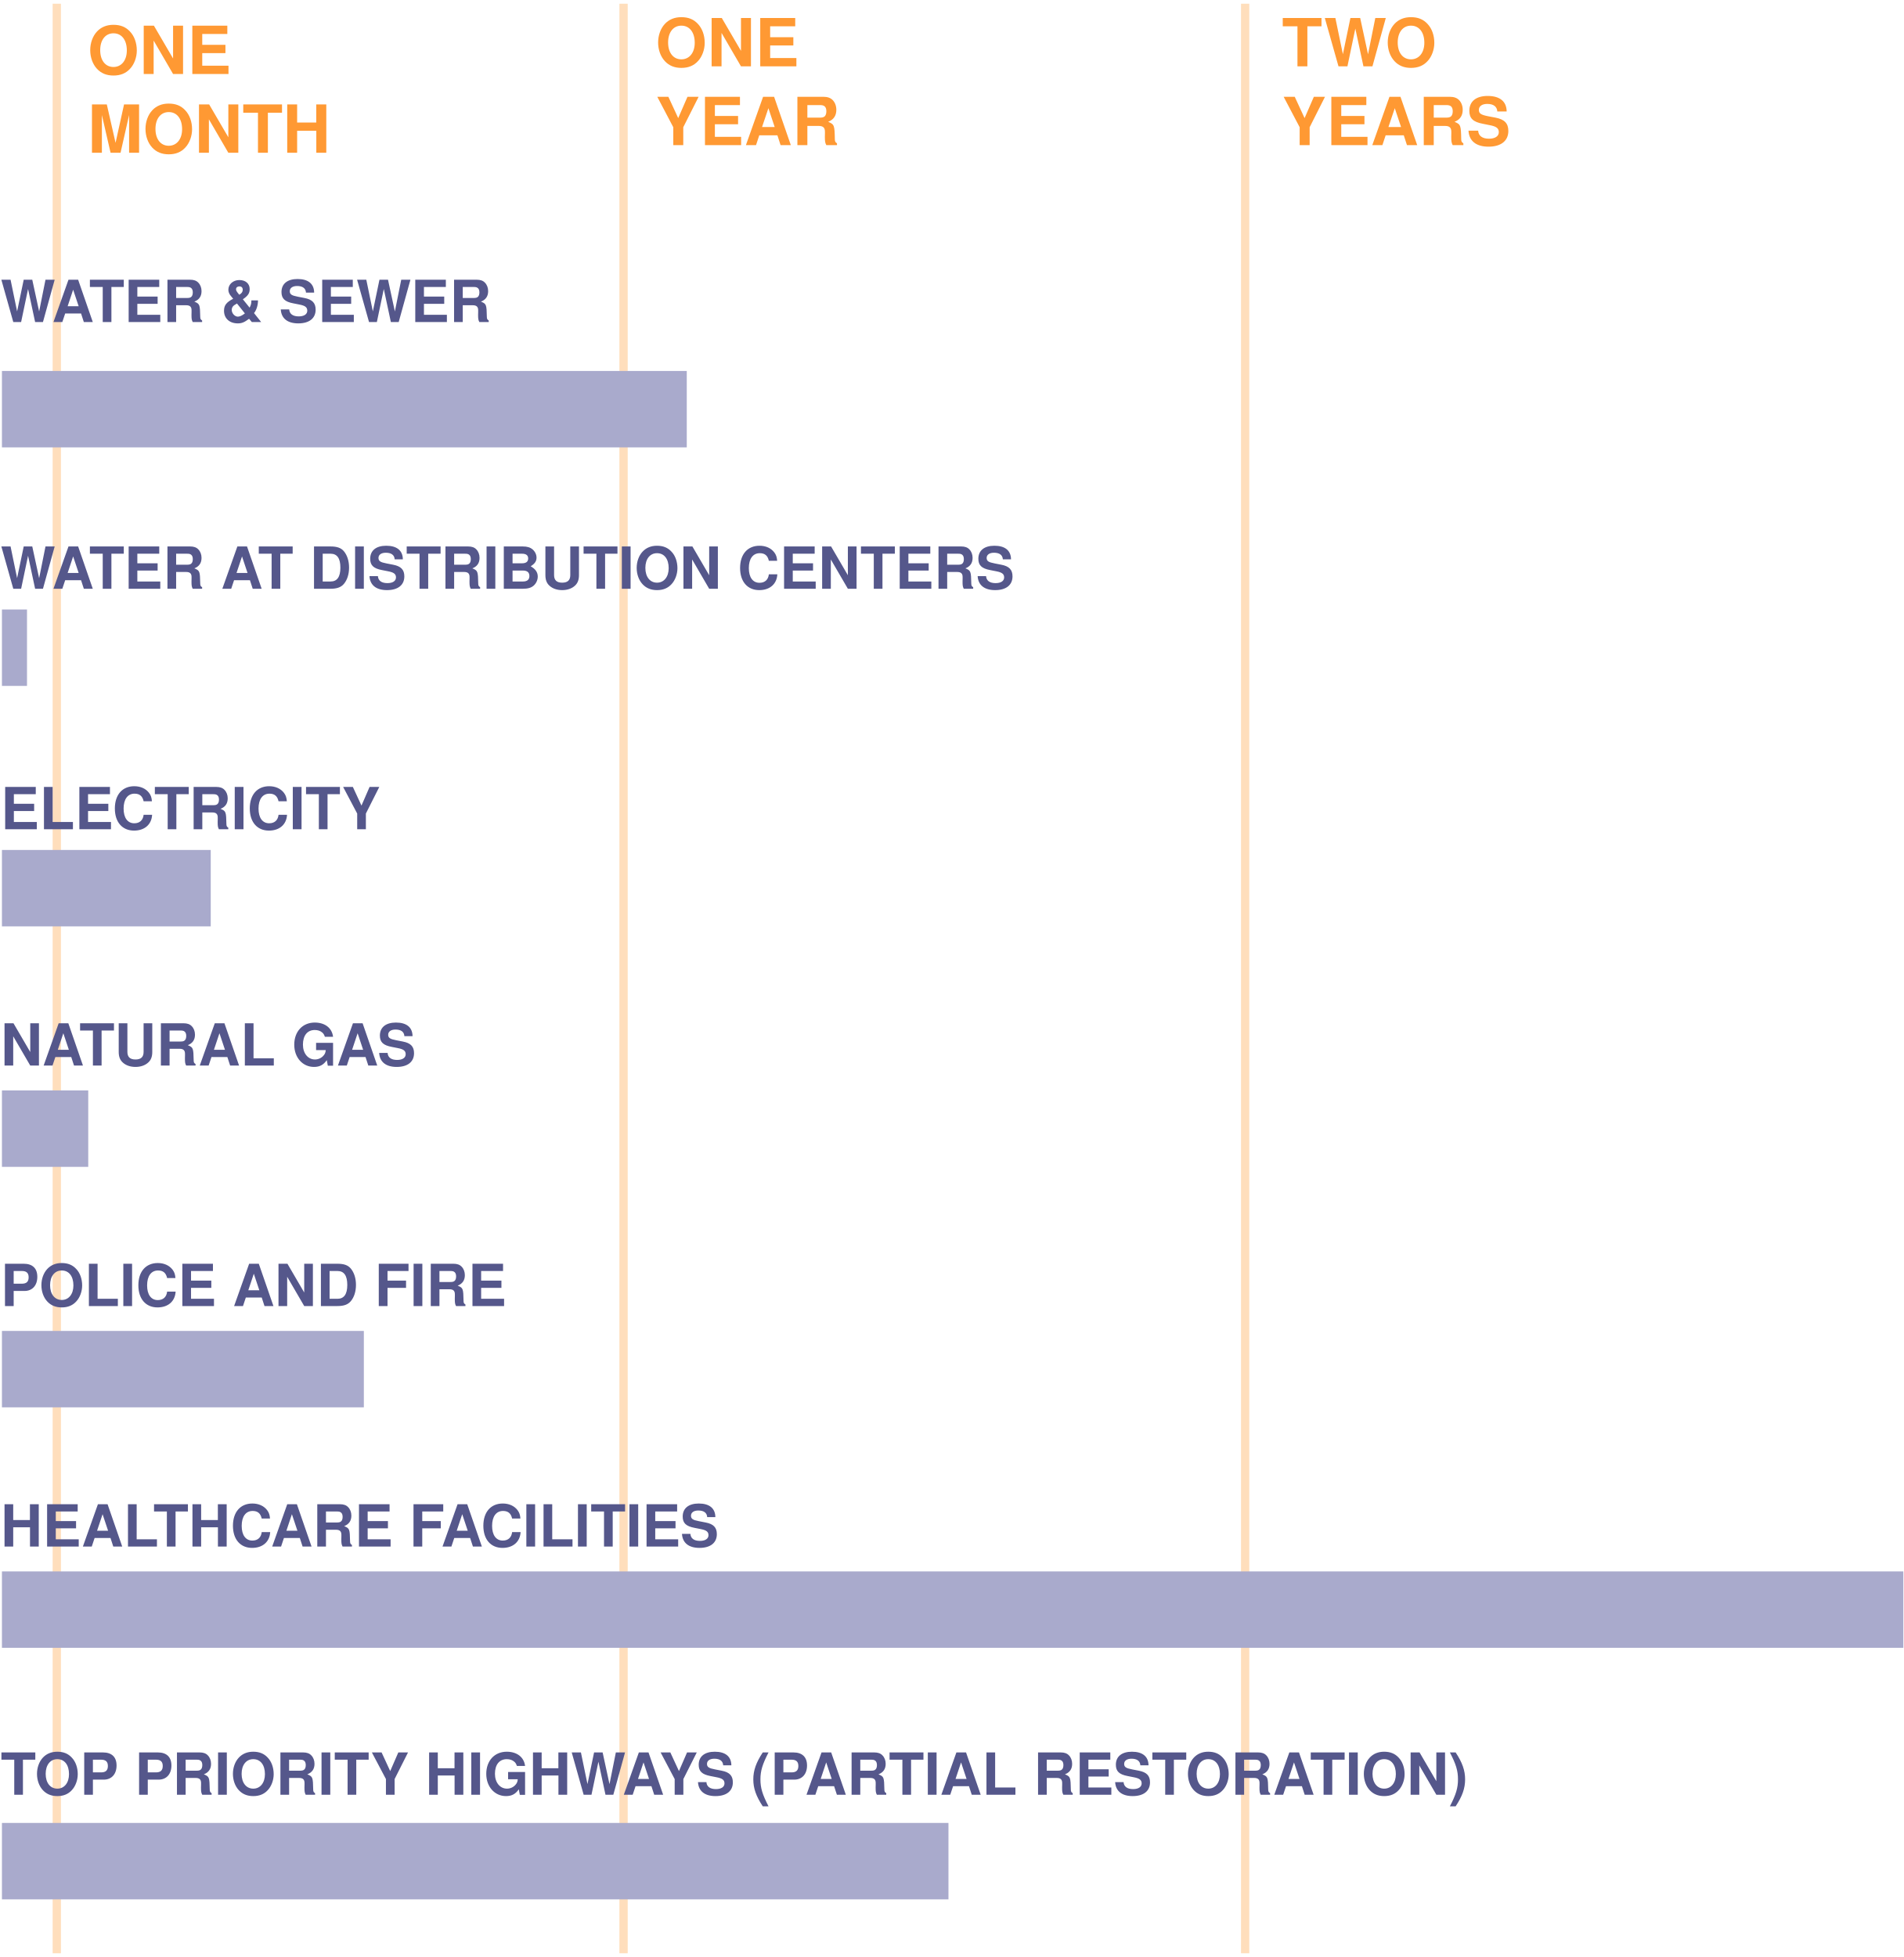
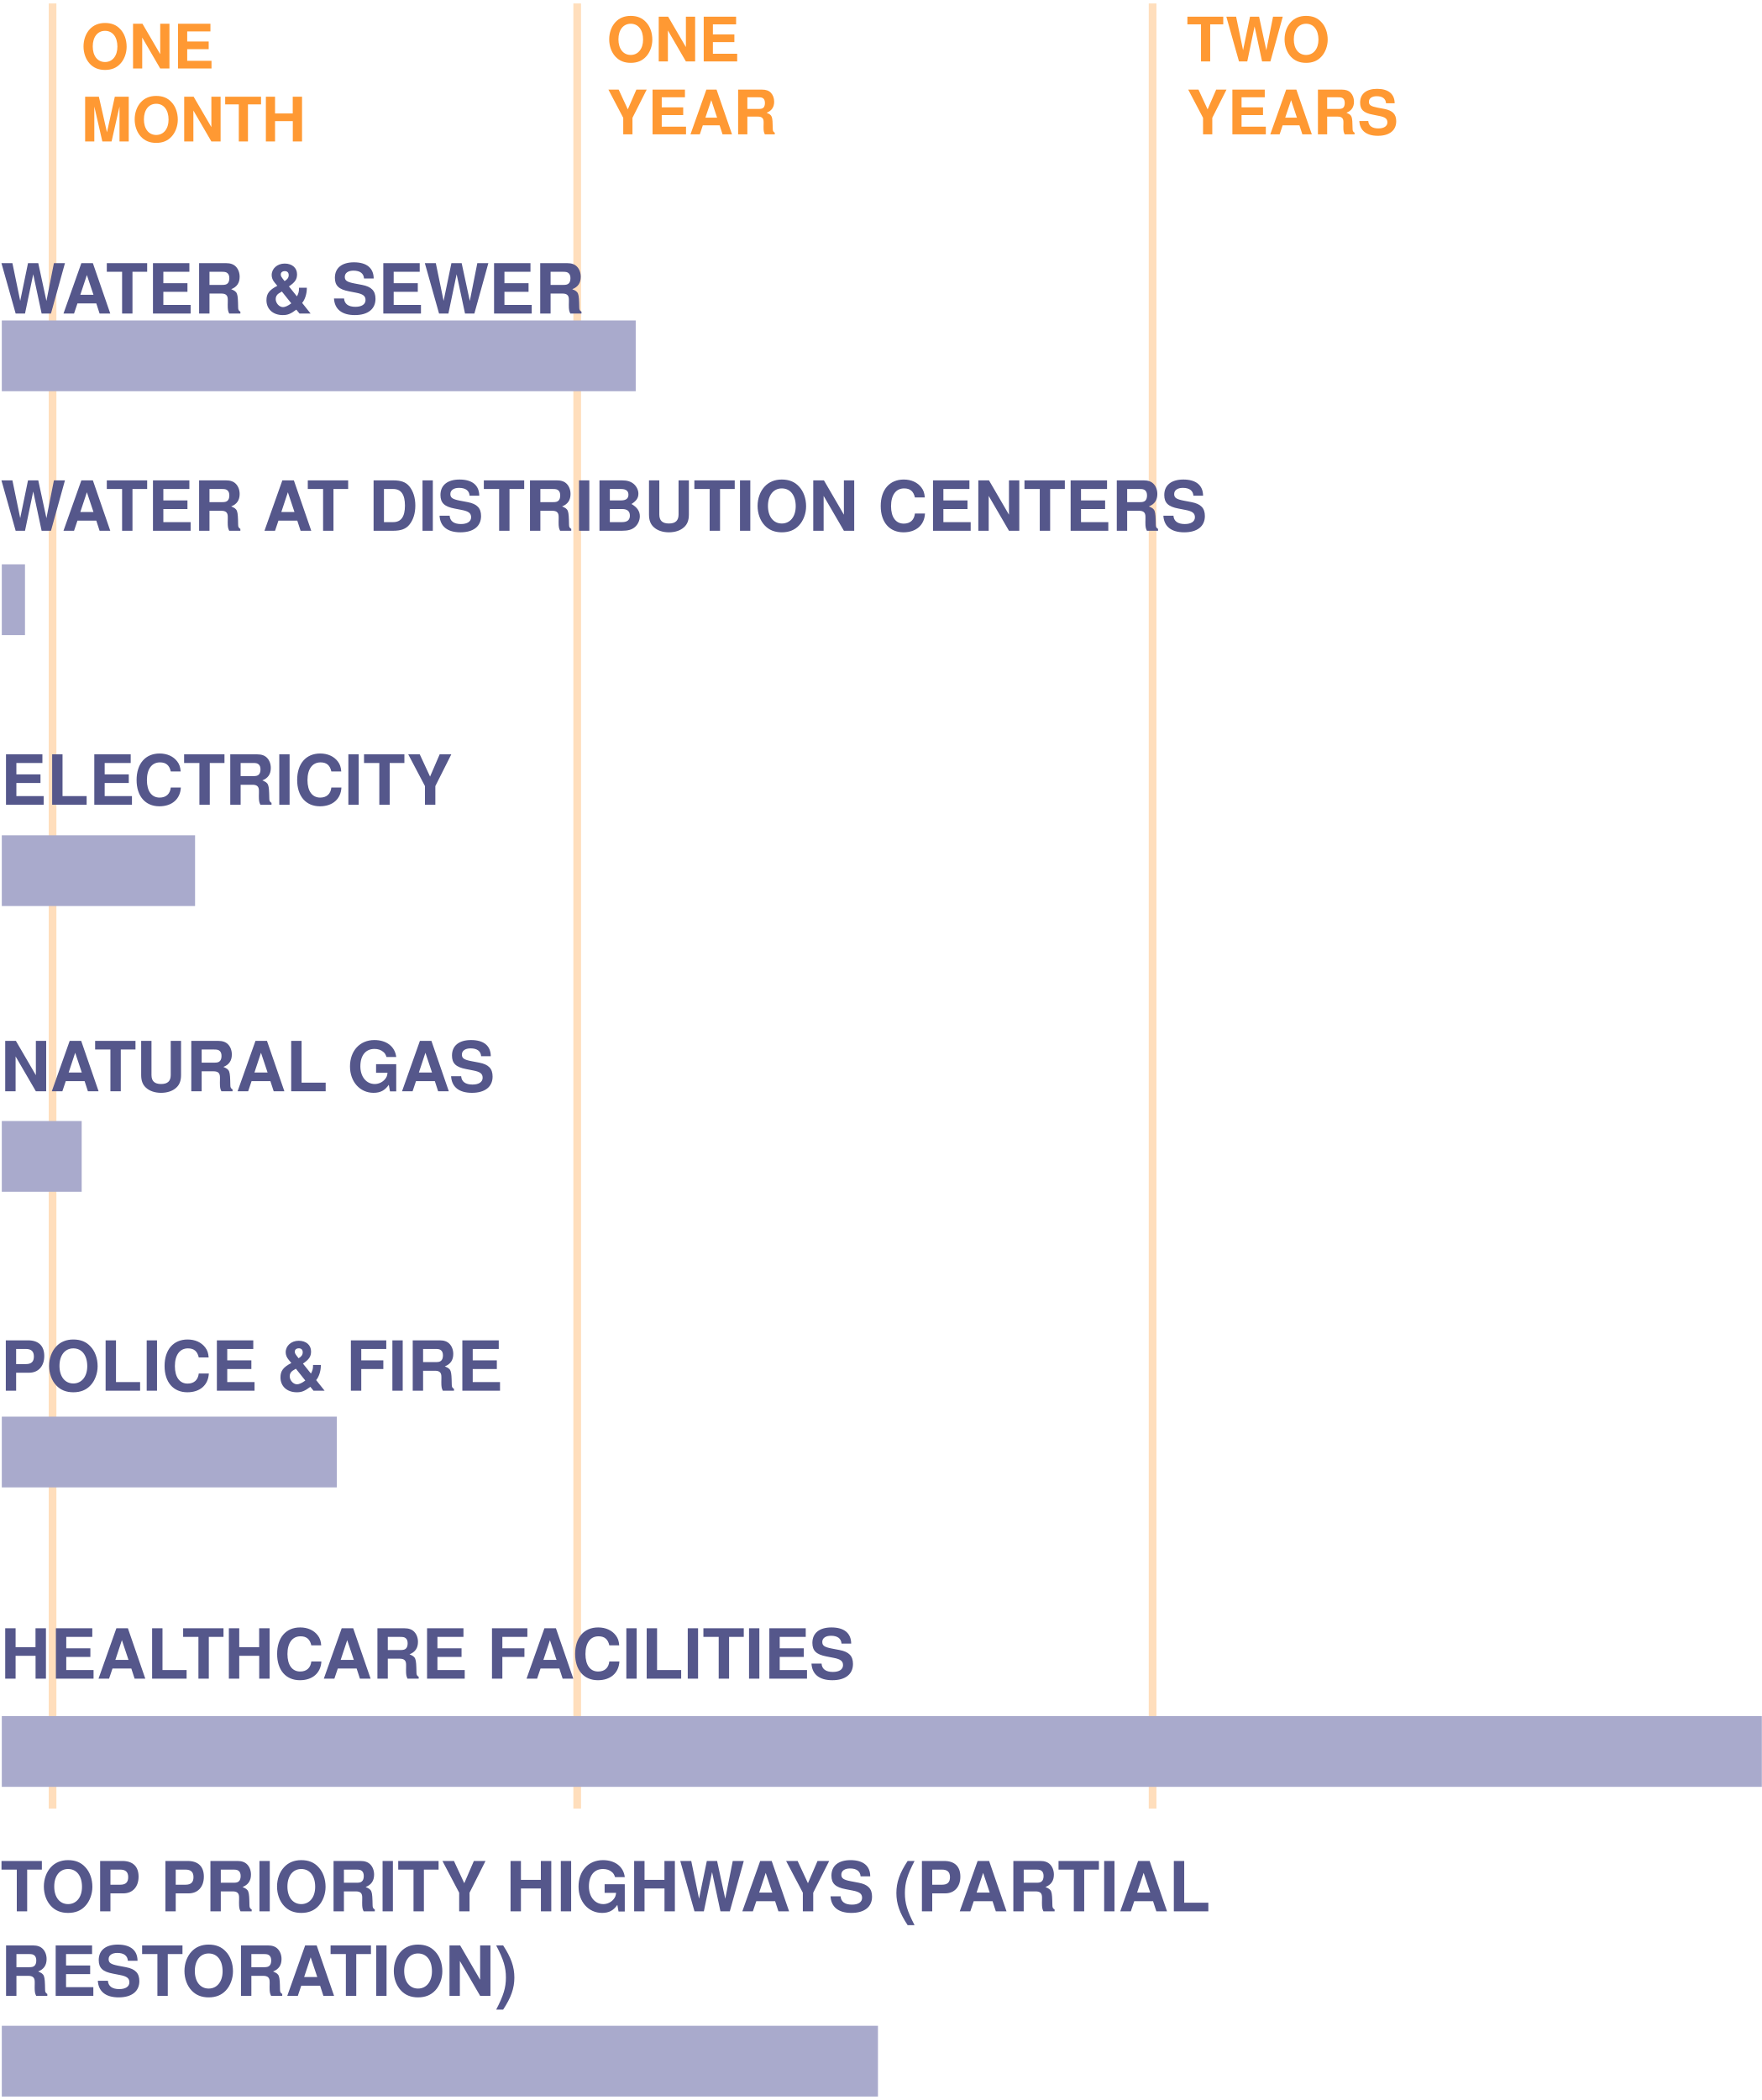
- <svg xmlns="http://www.w3.org/2000/svg" width="459px" height="472px" viewBox="0 0 459 472" version="1.1">
+ <svg xmlns="http://www.w3.org/2000/svg" width="459px" height="547px" viewBox="0 0 459 547" version="1.1">
  <defs />
  <g id="Page-1" stroke="none" stroke-width="1" fill="none" fill-rule="evenodd">
    <g id="Graphs" transform="translate(-1204, -78)">
      <g id="Recovery-Copy" transform="translate(1204, 79)">
        <g id="Valley-2">
-           <path d="M300.277,0.9 L300.277,469.1" id="Line" stroke="#FFDEBC" stroke-width="2" stroke-linecap="square" />
-           <text id="TWO-YEARS" font-family="Helvetica" font-size="16" font-weight="bold" fill="#FF9933">
-             <tspan x="309.125" y="15">TWO </tspan>
-             <tspan x="309.125" y="34">YEARS</tspan>
-           </text>
-           <path d="M150.373,0.9 L150.373,469.1" id="Line" stroke="#FFDEBC" stroke-width="2" stroke-linecap="square" />
-           <text id="ONE-YEAR" font-family="Helvetica" font-size="16" font-weight="bold" fill="#FF9933">
-             <tspan x="158.072" y="15">ONE </tspan>
-             <tspan x="158.072" y="34">YEAR</tspan>
-           </text>
-           <path d="M13.695,0.9 L13.695,469.1" id="Line" stroke="#FFDEBC" stroke-width="2" stroke-linecap="square" />
-           <text id="ONE-MONTH" font-family="Helvetica" font-size="16" font-weight="bold" fill="#FF9933">
-             <tspan x="21.116" y="16.843">ONE </tspan>
-             <tspan x="21.116" y="35.843">MONTH</tspan>
-           </text>
-           <rect id="highways" fill="#A9AACC" x="0.468" y="438.667" width="228.259" height="18.431" />
-           <rect id="healthcare-facilities" fill="#A9AACC" x="0.468" y="378" width="458.532" height="18.431" />
-           <rect id="police-and-fire" fill="#A9AACC" x="0.468" y="320" width="87.276" height="18.431" />
-           <rect id="natural-gas" fill="#A9AACC" x="0.468" y="262" width="20.812" height="18.431" />
-           <rect id="electric" fill="#A9AACC" x="0.468" y="204" width="50.351" height="18.431" />
-           <rect id="water-dist-center" fill="#A9AACC" x="0.468" y="146" width="6.042" height="18.431" />
-           <rect id="water-&amp;-sewer" fill="#A9AACC" x="0.468" y="88.471" width="165.152" height="18.431" />
-           <text id="WATER-&amp;-SEWER" font-family="Helvetica" font-size="14" font-weight="bold" line-spacing="18" fill="#55578B">
-             <tspan x="0.142" y="76.667">WATER &amp; SEWER</tspan>
-           </text>
-           <text id="WATER-AT-DISTRIBUTIO" font-family="Helvetica" font-size="14" font-weight="bold" fill="#55578B">
-             <tspan x="0.142" y="141">WATER AT DISTRIBUTION CENTERS</tspan>
-           </text>
-           <text id="ELECTRICITY" font-family="Helvetica" font-size="14" font-weight="bold" fill="#55578B">
-             <tspan x="0.142" y="199">ELECTRICITY</tspan>
-           </text>
-           <text id="NATURAL-GAS" font-family="Helvetica" font-size="14" font-weight="bold" fill="#55578B">
-             <tspan x="0.142" y="256">NATURAL GAS</tspan>
-           </text>
-           <text id="POLICE-AND-FIRE" font-family="Helvetica" font-size="14" font-weight="bold" fill="#55578B">
-             <tspan x="0.142" y="314">POLICE AND FIRE</tspan>
-           </text>
-           <text id="HEALTHCARE-FACILITIE" font-family="Helvetica" font-size="14" font-weight="bold" fill="#55578B">
-             <tspan x="0.142" y="372">HEALTHCARE FACILITIES</tspan>
-           </text>
-           <text id="TOP-PRIORITY-HIGHWAY" font-family="Helvetica" font-size="14" font-weight="bold" fill="#55578B">
-             <tspan x="0.142" y="431.863">TOP PRIORITY HIGHWAYS (PARTIAL RESTORATION)</tspan>
-           </text>
+           <g id="Group">
+             <path d="M300.277,0.9 L300.277,469.1" id="Line" stroke="#FFDEBC" stroke-width="2" stroke-linecap="square" />
+             <text id="TWO-YEARS" font-family="Helvetica" font-size="16" font-weight="bold" fill="#FF9933">
+               <tspan x="309.125" y="15">TWO </tspan>
+               <tspan x="309.125" y="34">YEARS</tspan>
+             </text>
+             <path d="M150.373,0.9 L150.373,469.1" id="Line" stroke="#FFDEBC" stroke-width="2" stroke-linecap="square" />
+             <text id="ONE-YEAR" font-family="Helvetica" font-size="16" font-weight="bold" fill="#FF9933">
+               <tspan x="158.072" y="15">ONE </tspan>
+               <tspan x="158.072" y="34">YEAR</tspan>
+             </text>
+             <path d="M13.695,0.9 L13.695,469.1" id="Line" stroke="#FFDEBC" stroke-width="2" stroke-linecap="square" />
+             <text id="ONE-MONTH" font-family="Helvetica" font-size="16" font-weight="bold" fill="#FF9933">
+               <tspan x="21.116" y="16.843">ONE </tspan>
+               <tspan x="21.116" y="35.843">MONTH</tspan>
+             </text>
+             <rect id="highways" fill="#A9AACC" x="0.468" y="526.667" width="228.259" height="18.431" />
+             <rect id="healthcare-facilities" fill="#A9AACC" x="0.468" y="446" width="458.532" height="18.431" />
+             <rect id="police-and-fire" fill="#A9AACC" x="0.468" y="368" width="87.276" height="18.431" />
+             <rect id="natural-gas" fill="#A9AACC" x="0.468" y="291" width="20.812" height="18.431" />
+             <rect id="electric" fill="#A9AACC" x="0.468" y="216.569" width="50.351" height="18.431" />
+             <rect id="water-dist-center" fill="#A9AACC" x="0.468" y="146" width="6.042" height="18.431" />
+             <rect id="water-&amp;-sewer" fill="#A9AACC" x="0.468" y="82.471" width="165.152" height="18.431" />
+             <text id="WATER-&amp;-SEWER" font-family="Helvetica" font-size="18" font-weight="bold" line-spacing="18" fill="#55578B">
+               <tspan x="0.142" y="80.667">WATER &amp; SEWER</tspan>
+             </text>
+             <text id="WATER-AT-DISTRIBUTIO" font-family="Helvetica" font-size="18" font-weight="bold" fill="#55578B">
+               <tspan x="0.142" y="137.25">WATER AT DISTRIBUTION CENTERS</tspan>
+             </text>
+             <text id="ELECTRICITY" font-family="Helvetica" font-size="18" font-weight="bold" fill="#55578B">
+               <tspan x="0.142" y="208.613">ELECTRICITY</tspan>
+             </text>
+             <text id="NATURAL-GAS" font-family="Helvetica" font-size="18" font-weight="bold" fill="#55578B">
+               <tspan x="0.142" y="283.25">NATURAL GAS</tspan>
+             </text>
+             <text id="POLICE-&amp;-FIRE" font-family="Helvetica" font-size="18" font-weight="bold" fill="#55578B">
+               <tspan x="0.142" y="361.25">POLICE &amp; FIRE</tspan>
+             </text>
+             <text id="HEALTHCARE-FACILITIE" font-family="Helvetica" font-size="18" font-weight="bold" fill="#55578B">
+               <tspan x="0.142" y="436.25">HEALTHCARE FACILITIES</tspan>
+             </text>
+             <text id="TOP-PRIORITY-HIGHWAY" font-family="Helvetica" font-size="18" font-weight="bold" fill="#55578B">
+               <tspan x="0.142" y="496.863">TOP PRIORITY HIGHWAYS (PARTIAL </tspan>
+               <tspan x="0.142" y="518.863">RESTORATION)</tspan>
+             </text>
+           </g>
        </g>
      </g>
    </g>
  </g>
</svg>
